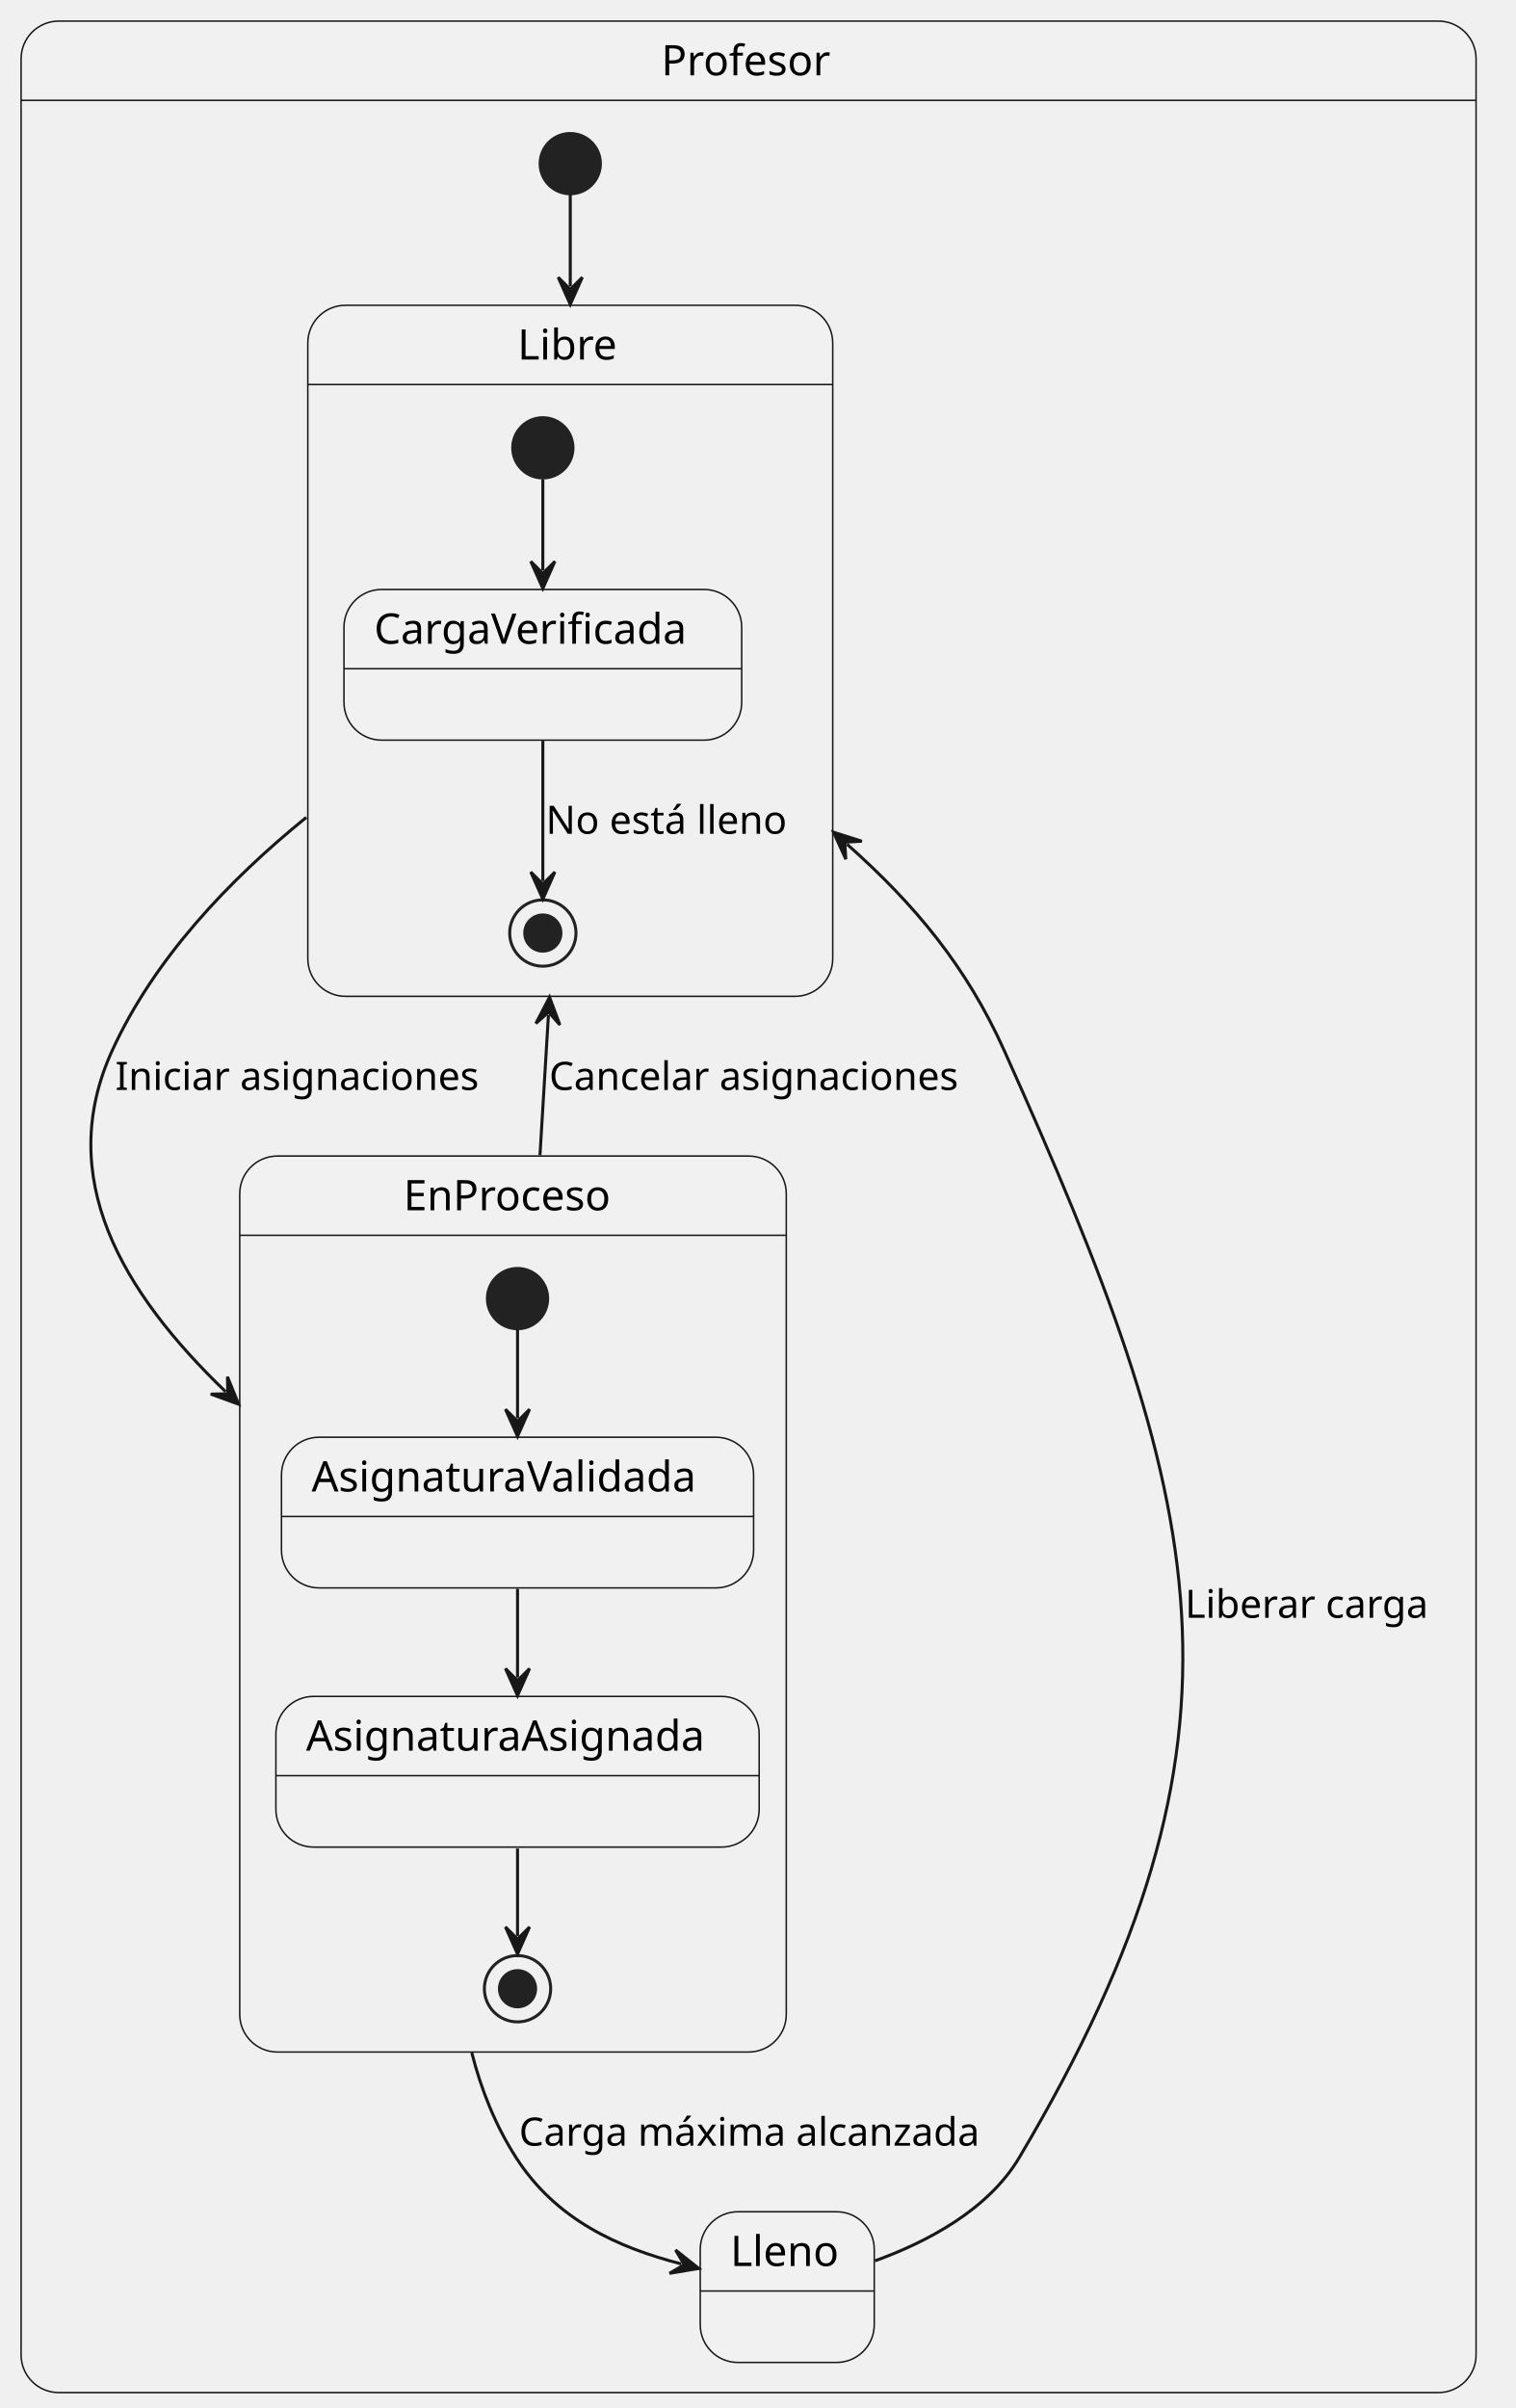
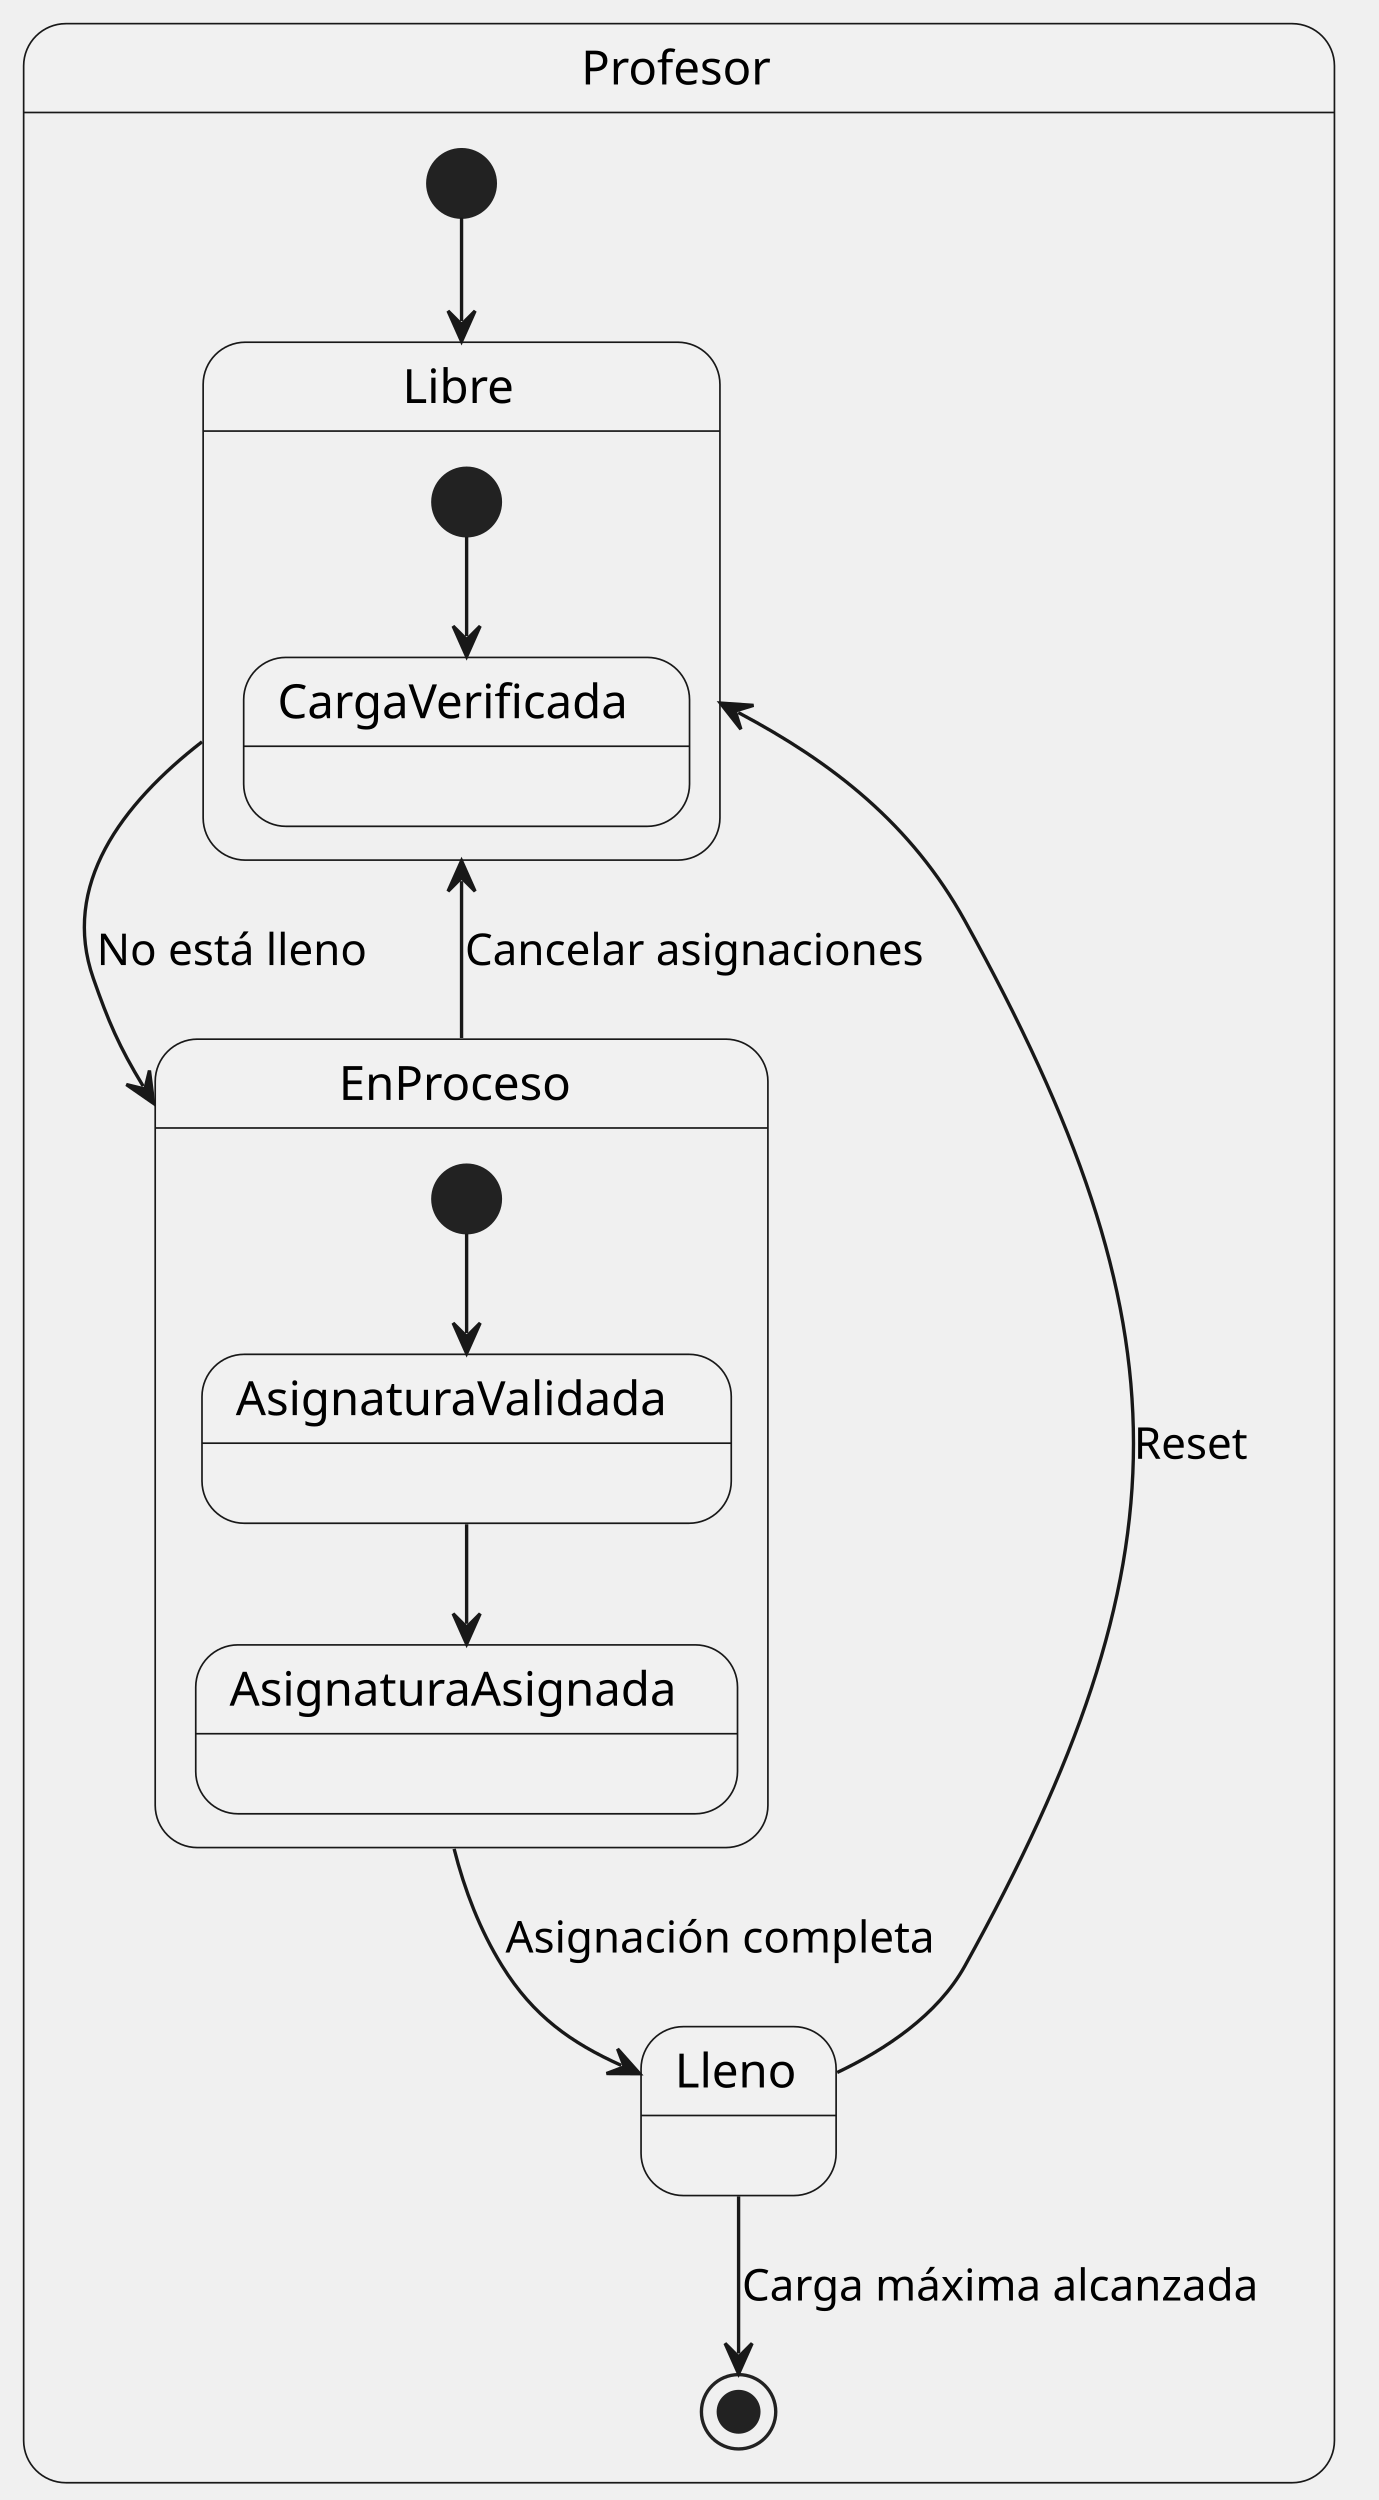
- <svg xmlns="http://www.w3.org/2000/svg" contentStyleType="text/css" data-diagram-type="STATE" height="799px" preserveAspectRatio="none" style="width:503px;height:799px;background:#FFFFFF;" version="1.1" viewBox="0 0 503 799" width="503px" zoomAndPan="magnify">
+ <svg xmlns="http://www.w3.org/2000/svg" contentStyleType="text/css" data-diagram-type="STATE" height="740px" preserveAspectRatio="none" style="width:408px;height:740px;background:#FFFFFF;" version="1.1" viewBox="0 0 408 740" width="408px" zoomAndPan="magnify">
  <defs />
  <g>
-     <path d="M19.5,7 L477.299,7 A12.5,12.5 0 0 1 489.799,19.5 L489.799,33.297 L7,33.297 L7,19.5 A12.5,12.5 0 0 1 19.5,7 " fill="#F1F1F1" style="stroke:#F1F1F1;stroke-width:1;" />
-     <rect fill="#FFFFFF" fill-opacity="0" height="786.887" rx="12.5" ry="12.5" style="stroke:#181818;stroke-width:0.5;" width="482.799" x="7" y="7" />
-     <line style="stroke:#181818;stroke-width:0.5;" x1="7" x2="489.799" y1="33.297" y2="33.297" />
-     <text fill="#000000" font-family="sans-serif" font-size="14" lengthAdjust="spacing" textLength="57.921" x="219.439" y="24.995">Profesor</text>
-     <path d="M114.64,101.297 L263.822,101.297 A12.5,12.5 0 0 1 276.322,113.797 L276.322,127.594 L102.14,127.594 L102.14,113.797 A12.5,12.5 0 0 1 114.64,101.297 " fill="#F1F1F1" style="stroke:#F1F1F1;stroke-width:1;" />
-     <rect fill="#FFFFFF" fill-opacity="0" height="229.297" rx="12.5" ry="12.5" style="stroke:#181818;stroke-width:0.5;" width="174.182" x="102.14" y="101.297" />
-     <line style="stroke:#181818;stroke-width:0.5;" x1="102.14" x2="276.322" y1="127.594" y2="127.594" />
-     <text fill="#000000" font-family="sans-serif" font-size="14" lengthAdjust="spacing" textLength="34.945" x="171.758" y="119.292">Libre</text>
-     <ellipse cx="180.13" cy="148.594" fill="#222222" rx="10" ry="10" style="stroke:#222222;stroke-width:1;" />
+     <path d="M19.5,7 L382.495,7 A12.5,12.5 0 0 1 394.995,19.5 L394.995,33.297 L7,33.297 L7,19.5 A12.5,12.5 0 0 1 19.5,7 " fill="#F1F1F1" style="stroke:#F1F1F1;stroke-width:1;" />
+     <rect fill="#FFFFFF" fill-opacity="0" height="727.887" rx="12.5" ry="12.5" style="stroke:#181818;stroke-width:0.5;" width="387.995" x="7" y="7" />
+     <line style="stroke:#181818;stroke-width:0.5;" x1="7" x2="394.995" y1="33.297" y2="33.297" />
+     <text fill="#000000" font-family="sans-serif" font-size="14" lengthAdjust="spacing" textLength="57.921" x="172.037" y="24.995">Profesor</text>
+     <path d="M72.63,101.297 L200.603,101.297 A12.5,12.5 0 0 1 213.103,113.797 L213.103,127.594 L60.13,127.594 L60.13,113.797 A12.5,12.5 0 0 1 72.63,101.297 " fill="#F1F1F1" style="stroke:#F1F1F1;stroke-width:1;" />
+     <rect fill="#FFFFFF" fill-opacity="0" height="153.297" rx="12.5" ry="12.5" style="stroke:#181818;stroke-width:0.5;" width="152.973" x="60.13" y="101.297" />
+     <line style="stroke:#181818;stroke-width:0.5;" x1="60.13" x2="213.103" y1="127.594" y2="127.594" />
+     <text fill="#000000" font-family="sans-serif" font-size="14" lengthAdjust="spacing" textLength="34.945" x="119.144" y="119.292">Libre</text>
+     <ellipse cx="138.12" cy="148.594" fill="#222222" rx="10" ry="10" style="stroke:#222222;stroke-width:1;" />
    <g id="Profesor.Libre.CargaVerificada">
-       <rect fill="#F1F1F1" height="50" rx="12.5" ry="12.5" style="stroke:#181818;stroke-width:0.5;" width="131.973" x="114.14" y="195.594" />
-       <line style="stroke:#181818;stroke-width:0.5;" x1="114.14" x2="246.113" y1="221.891" y2="221.891" />
-       <text fill="#000000" font-family="sans-serif" font-size="14" lengthAdjust="spacing" textLength="111.973" x="124.14" y="213.589">CargaVerificada</text>
+       <rect fill="#F1F1F1" height="50" rx="12.5" ry="12.5" style="stroke:#181818;stroke-width:0.5;" width="131.973" x="72.13" y="194.594" />
+       <line style="stroke:#181818;stroke-width:0.5;" x1="72.13" x2="204.103" y1="220.891" y2="220.891" />
+       <text fill="#000000" font-family="sans-serif" font-size="14" lengthAdjust="spacing" textLength="111.973" x="82.13" y="212.589">CargaVerificada</text>
    </g>
-     <ellipse cx="180.13" cy="309.594" fill="#FFFFFF" fill-opacity="0" rx="11" ry="11" style="stroke:#222222;stroke-width:1;" />
-     <ellipse cx="180.13" cy="309.594" fill="#222222" rx="6" ry="6" style="stroke:#222222;stroke-width:1;" />
    <g id="link_*start*Libre_CargaVerificada">
-       <path d="M180.13,159.034 C180.13,168.294 180.13,176.784 180.13,189.274 " fill="#FFFFFF" fill-opacity="0" id="*start*Libre-to-CargaVerificada" style="stroke:#181818;stroke-width:1;" />
-       <polygon fill="#181818" points="180.13,195.274,184.13,186.274,180.13,190.274,176.13,186.274,180.13,195.274" style="stroke:#181818;stroke-width:1;" />
+       <path d="M138.12,158.904 C138.12,167.944 138.12,176.084 138.12,188.324 " fill="#FFFFFF" fill-opacity="0" id="*start*Libre-to-CargaVerificada" style="stroke:#181818;stroke-width:1;" />
+       <polygon fill="#181818" points="138.12,194.324,142.12,185.324,138.12,189.324,134.12,185.324,138.12,194.324" style="stroke:#181818;stroke-width:1;" />
    </g>
-     <g id="link_CargaVerificada_*end*Libre">
-       <path d="M180.13,245.824 C180.13,263.124 180.13,279.514 180.13,292.344 " fill="#FFFFFF" fill-opacity="0" id="CargaVerificada-to-*end*Libre" style="stroke:#181818;stroke-width:1;" />
-       <polygon fill="#181818" points="180.13,298.344,184.13,289.344,180.13,293.344,176.13,289.344,180.13,298.344" style="stroke:#181818;stroke-width:1;" />
-       <text fill="#000000" font-family="sans-serif" font-size="13" lengthAdjust="spacing" textLength="85.192" x="181.13" y="276.661">No está lleno</text>
-     </g>
-     <path d="M92.05,383.587 L248.412,383.587 A12.5,12.5 0 0 1 260.912,396.087 L260.912,409.884 L79.55,409.884 L79.55,396.087 A12.5,12.5 0 0 1 92.05,383.587 " fill="#F1F1F1" style="stroke:#F1F1F1;stroke-width:1;" />
-     <rect fill="#FFFFFF" fill-opacity="0" height="297.297" rx="12.5" ry="12.5" style="stroke:#181818;stroke-width:0.5;" width="181.362" x="79.55" y="383.587" />
-     <line style="stroke:#181818;stroke-width:0.5;" x1="79.55" x2="260.912" y1="409.884" y2="409.884" />
-     <text fill="#000000" font-family="sans-serif" font-size="14" lengthAdjust="spacing" textLength="72.652" x="133.905" y="401.582">EnProceso</text>
-     <ellipse cx="171.73" cy="430.884" fill="#222222" rx="10" ry="10" style="stroke:#222222;stroke-width:1;" />
+     <path d="M58.44,307.587 L214.802,307.587 A12.5,12.5 0 0 1 227.302,320.087 L227.302,333.884 L45.94,333.884 L45.94,320.087 A12.5,12.5 0 0 1 58.44,307.587 " fill="#F1F1F1" style="stroke:#F1F1F1;stroke-width:1;" />
+     <rect fill="#FFFFFF" fill-opacity="0" height="239.297" rx="12.5" ry="12.5" style="stroke:#181818;stroke-width:0.5;" width="181.362" x="45.94" y="307.587" />
+     <line style="stroke:#181818;stroke-width:0.5;" x1="45.94" x2="227.302" y1="333.884" y2="333.884" />
+     <text fill="#000000" font-family="sans-serif" font-size="14" lengthAdjust="spacing" textLength="72.652" x="100.295" y="325.582">EnProceso</text>
+     <ellipse cx="138.12" cy="354.884" fill="#222222" rx="10" ry="10" style="stroke:#222222;stroke-width:1;" />
    <g id="Profesor.EnProceso.AsignaturaValidada">
-       <rect fill="#F1F1F1" height="50" rx="12.5" ry="12.5" style="stroke:#181818;stroke-width:0.5;" width="156.664" x="93.4" y="476.884" />
-       <line style="stroke:#181818;stroke-width:0.5;" x1="93.4" x2="250.064" y1="503.181" y2="503.181" />
-       <text fill="#000000" font-family="sans-serif" font-size="14" lengthAdjust="spacing" textLength="136.664" x="103.4" y="494.879">AsignaturaValidada</text>
+       <rect fill="#F1F1F1" height="50" rx="12.5" ry="12.5" style="stroke:#181818;stroke-width:0.5;" width="156.664" x="59.79" y="400.884" />
+       <line style="stroke:#181818;stroke-width:0.5;" x1="59.79" x2="216.454" y1="427.181" y2="427.181" />
+       <text fill="#000000" font-family="sans-serif" font-size="14" lengthAdjust="spacing" textLength="136.664" x="69.79" y="418.879">AsignaturaValidada</text>
    </g>
    <g id="Profesor.EnProceso.AsignaturaAsignada">
-       <rect fill="#F1F1F1" height="50" rx="12.5" ry="12.5" style="stroke:#181818;stroke-width:0.5;" width="160.362" x="91.55" y="562.884" />
-       <line style="stroke:#181818;stroke-width:0.5;" x1="91.55" x2="251.912" y1="589.181" y2="589.181" />
-       <text fill="#000000" font-family="sans-serif" font-size="14" lengthAdjust="spacing" textLength="140.362" x="101.55" y="580.879">AsignaturaAsignada</text>
+       <rect fill="#F1F1F1" height="50" rx="12.5" ry="12.5" style="stroke:#181818;stroke-width:0.5;" width="160.362" x="57.94" y="486.884" />
+       <line style="stroke:#181818;stroke-width:0.5;" x1="57.94" x2="218.302" y1="513.181" y2="513.181" />
+       <text fill="#000000" font-family="sans-serif" font-size="14" lengthAdjust="spacing" textLength="140.362" x="67.94" y="504.879">AsignaturaAsignada</text>
    </g>
-     <ellipse cx="171.73" cy="659.884" fill="#FFFFFF" fill-opacity="0" rx="11" ry="11" style="stroke:#222222;stroke-width:1;" />
-     <ellipse cx="171.73" cy="659.884" fill="#222222" rx="6" ry="6" style="stroke:#222222;stroke-width:1;" />
    <g id="link_*start*EnProceso_AsignaturaValidada">
-       <path d="M171.73,441.194 C171.73,450.234 171.73,458.374 171.73,470.614 " fill="#FFFFFF" fill-opacity="0" id="*start*EnProceso-to-AsignaturaValidada" style="stroke:#181818;stroke-width:1;" />
-       <polygon fill="#181818" points="171.73,476.614,175.73,467.614,171.73,471.614,167.73,467.614,171.73,476.614" style="stroke:#181818;stroke-width:1;" />
+       <path d="M138.12,365.194 C138.12,374.234 138.12,382.374 138.12,394.614 " fill="#FFFFFF" fill-opacity="0" id="*start*EnProceso-to-AsignaturaValidada" style="stroke:#181818;stroke-width:1;" />
+       <polygon fill="#181818" points="138.12,400.614,142.12,391.614,138.12,395.614,134.12,391.614,138.12,400.614" style="stroke:#181818;stroke-width:1;" />
    </g>
    <g id="link_AsignaturaValidada_AsignaturaAsignada">
-       <path d="M171.73,527.184 C171.73,538.324 171.73,545.504 171.73,556.644 " fill="#FFFFFF" fill-opacity="0" id="AsignaturaValidada-to-AsignaturaAsignada" style="stroke:#181818;stroke-width:1;" />
-       <polygon fill="#181818" points="171.73,562.644,175.73,553.644,171.73,557.644,167.73,553.644,171.73,562.644" style="stroke:#181818;stroke-width:1;" />
+       <path d="M138.12,451.184 C138.12,462.324 138.12,469.504 138.12,480.644 " fill="#FFFFFF" fill-opacity="0" id="AsignaturaValidada-to-AsignaturaAsignada" style="stroke:#181818;stroke-width:1;" />
+       <polygon fill="#181818" points="138.12,486.644,142.12,477.644,138.12,481.644,134.12,477.644,138.12,486.644" style="stroke:#181818;stroke-width:1;" />
    </g>
-     <g id="link_AsignaturaAsignada_*end*EnProceso">
-       <path d="M171.73,613.364 C171.73,625.354 171.73,633.154 171.73,642.384 " fill="#FFFFFF" fill-opacity="0" id="AsignaturaAsignada-to-*end*EnProceso" style="stroke:#181818;stroke-width:1;" />
-       <polygon fill="#181818" points="171.73,648.384,175.73,639.384,171.73,643.384,167.73,639.384,171.73,648.384" style="stroke:#181818;stroke-width:1;" />
+     <ellipse cx="136.62" cy="54.297" fill="#222222" rx="10" ry="10" style="stroke:#222222;stroke-width:1;" />
+     <g id="Profesor.Lleno">
+       <rect fill="#F1F1F1" height="50" rx="12.5" ry="12.5" style="stroke:#181818;stroke-width:0.5;" width="57.741" x="189.75" y="599.887" />
+       <line style="stroke:#181818;stroke-width:0.5;" x1="189.75" x2="247.491" y1="626.184" y2="626.184" />
+       <text fill="#000000" font-family="sans-serif" font-size="14" lengthAdjust="spacing" textLength="37.741" x="199.75" y="617.882">Lleno</text>
    </g>
-     <ellipse cx="189.23" cy="54.297" fill="#222222" rx="10" ry="10" style="stroke:#222222;stroke-width:1;" />
-     <g id="Profesor.Lleno">
-       <rect fill="#F1F1F1" height="50" rx="12.5" ry="12.5" style="stroke:#181818;stroke-width:0.5;" width="57.741" x="232.36" y="733.887" />
-       <line style="stroke:#181818;stroke-width:0.5;" x1="232.36" x2="290.101" y1="760.184" y2="760.184" />
-       <text fill="#000000" font-family="sans-serif" font-size="14" lengthAdjust="spacing" textLength="37.741" x="242.36" y="751.882">Lleno</text>
-     </g>
+     <ellipse cx="218.62" cy="713.887" fill="#FFFFFF" fill-opacity="0" rx="11" ry="11" style="stroke:#222222;stroke-width:1;" />
+     <ellipse cx="218.62" cy="713.887" fill="#222222" rx="6" ry="6" style="stroke:#222222;stroke-width:1;" />
    <g id="link_*start*Profesor_Libre">
-       <path d="M189.23,64.337 C189.23,72.577 189.23,79.777 189.23,95.017 " fill="#FFFFFF" fill-opacity="0" id="*start*Profesor-to-Libre" style="stroke:#181818;stroke-width:1;" />
-       <polygon fill="#181818" points="189.23,101.017,193.23,92.017,189.23,96.017,185.23,92.017,189.23,101.017" style="stroke:#181818;stroke-width:1;" />
+       <path d="M136.62,64.437 C136.62,72.887 136.62,80.337 136.62,95.037 " fill="#FFFFFF" fill-opacity="0" id="*start*Profesor-to-Libre" style="stroke:#181818;stroke-width:1;" />
+       <polygon fill="#181818" points="136.62,101.037,140.62,92.037,136.62,96.037,132.62,92.037,136.62,101.037" style="stroke:#181818;stroke-width:1;" />
    </g>
    <g id="link_Libre_EnProceso">
-       <path d="M101.64,271.217 C76.01,291.977 51.16,318.107 37.23,348.587 C18,390.687 40.427,428.626 74.867,461.776 " fill="#FFFFFF" fill-opacity="0" id="Libre-to-EnProceso" style="stroke:#181818;stroke-width:1;" />
-       <polygon fill="#181818" points="79.19,465.937,75.48,456.814,75.588,462.469,69.932,462.577,79.19,465.937" style="stroke:#181818;stroke-width:1;" />
-       <text fill="#000000" font-family="sans-serif" font-size="13" lengthAdjust="spacing" textLength="128.419" x="38.23" y="361.654">Iniciar asignaciones</text>
+       <path d="M59.8,219.567 C35.9,238.117 18,262.107 27.62,289.587 C32.08,302.337 35.163,309.65 42.373,321.51 " fill="#FFFFFF" fill-opacity="0" id="Libre-to-EnProceso" style="stroke:#181818;stroke-width:1;" />
+       <polygon fill="#181818" points="45.49,326.637,44.233,316.869,42.893,322.364,37.397,321.024,45.49,326.637" style="stroke:#181818;stroke-width:1;" />
+       <text fill="#000000" font-family="sans-serif" font-size="13" lengthAdjust="spacing" textLength="85.192" x="28.62" y="285.654">No está lleno</text>
    </g>
    <g id="link_EnProceso_Lleno">
-       <path d="M156.55,681.097 C159.66,693.407 164.39,705.207 171.23,715.887 C184.53,736.647 205.251,745.816 226.071,751.196 " fill="#FFFFFF" fill-opacity="0" id="EnProceso-to-Lleno" style="stroke:#181818;stroke-width:1;" />
-       <polygon fill="#181818" points="231.88,752.697,224.167,746.572,227.039,751.446,222.166,754.318,231.88,752.697" style="stroke:#181818;stroke-width:1;" />
-       <text fill="#000000" font-family="sans-serif" font-size="13" lengthAdjust="spacing" textLength="165.375" x="172.23" y="711.954">Carga máxima alcanzada</text>
+       <path d="M134.42,547.267 C137.51,559.497 142.07,571.307 148.62,581.887 C157.87,596.827 169.113,604.676 183.893,611.356 " fill="#FFFFFF" fill-opacity="0" id="EnProceso-to-Lleno" style="stroke:#181818;stroke-width:1;" />
+       <polygon fill="#181818" points="189.36,613.827,182.806,606.475,184.804,611.768,179.511,613.765,189.36,613.827" style="stroke:#181818;stroke-width:1;" />
+       <text fill="#000000" font-family="sans-serif" font-size="13" lengthAdjust="spacing" textLength="135.51" x="149.62" y="577.954">Asignación completa</text>
    </g>
    <g id="link_Lleno_Libre">
-       <path d="M290.32,750.177 C307.51,743.957 327.89,733.307 338.23,715.887 C421.57,575.497 400.13,497.507 333.23,348.587 C320.74,320.777 303.715,300.243 281.075,280.123 " fill="#FFFFFF" fill-opacity="0" id="Lleno-to-Libre" style="stroke:#181818;stroke-width:1;" />
-       <polygon fill="#181818" points="276.59,276.137,280.66,285.105,280.327,279.458,285.974,279.125,276.59,276.137" style="stroke:#181818;stroke-width:1;" />
-       <text fill="#000000" font-family="sans-serif" font-size="13" lengthAdjust="spacing" textLength="86.569" x="393.23" y="536.804">Liberar carga</text>
+       <path d="M247.81,613.457 C261.91,606.767 277.51,596.537 285.62,581.887 C352.18,461.607 352.11,392.907 285.62,272.587 C269.81,243.977 246.482,225.725 218.522,210.915 " fill="#FFFFFF" fill-opacity="0" id="Lleno-to-Libre" style="stroke:#181818;stroke-width:1;" />
+       <polygon fill="#181818" points="213.22,208.107,219.301,215.854,217.638,210.447,223.046,208.785,213.22,208.107" style="stroke:#181818;stroke-width:1;" />
+       <text fill="#000000" font-family="sans-serif" font-size="13" lengthAdjust="spacing" textLength="36.899" x="335.62" y="431.804">Reset</text>
+     </g>
+     <g id="link_Lleno_*end*Profesor">
+       <path d="M218.62,650.117 C218.62,667.417 218.62,683.807 218.62,696.637 " fill="#FFFFFF" fill-opacity="0" id="Lleno-to-*end*Profesor" style="stroke:#181818;stroke-width:1;" />
+       <polygon fill="#181818" points="218.62,702.637,222.62,693.637,218.62,697.637,214.62,693.637,218.62,702.637" style="stroke:#181818;stroke-width:1;" />
+       <text fill="#000000" font-family="sans-serif" font-size="13" lengthAdjust="spacing" textLength="165.375" x="219.62" y="680.954">Carga máxima alcanzada</text>
    </g>
    <g id="link_EnProceso_Libre">
-       <path d="M179.18,383.297 C180.24,365.667 180.945,353.886 181.984,336.846 " fill="#FFFFFF" fill-opacity="0" id="EnProceso-to-Libre" style="stroke:#181818;stroke-width:1;" />
-       <polygon fill="#181818" points="182.35,330.857,177.809,339.596,182.045,335.848,185.794,340.084,182.35,330.857" style="stroke:#181818;stroke-width:1;" />
-       <text fill="#000000" font-family="sans-serif" font-size="13" lengthAdjust="spacing" textLength="146.015" x="182.23" y="361.654">Cancelar asignaciones</text>
+       <path d="M136.62,307.247 C136.62,289.407 136.62,277.427 136.62,260.817 " fill="#FFFFFF" fill-opacity="0" id="EnProceso-to-Libre" style="stroke:#181818;stroke-width:1;" />
+       <polygon fill="#181818" points="136.62,254.817,132.62,263.817,136.62,259.817,140.62,263.817,136.62,254.817" style="stroke:#181818;stroke-width:1;" />
+       <text fill="#000000" font-family="sans-serif" font-size="13" lengthAdjust="spacing" textLength="146.015" x="137.62" y="285.654">Cancelar asignaciones</text>
    </g>
  </g>
</svg>
